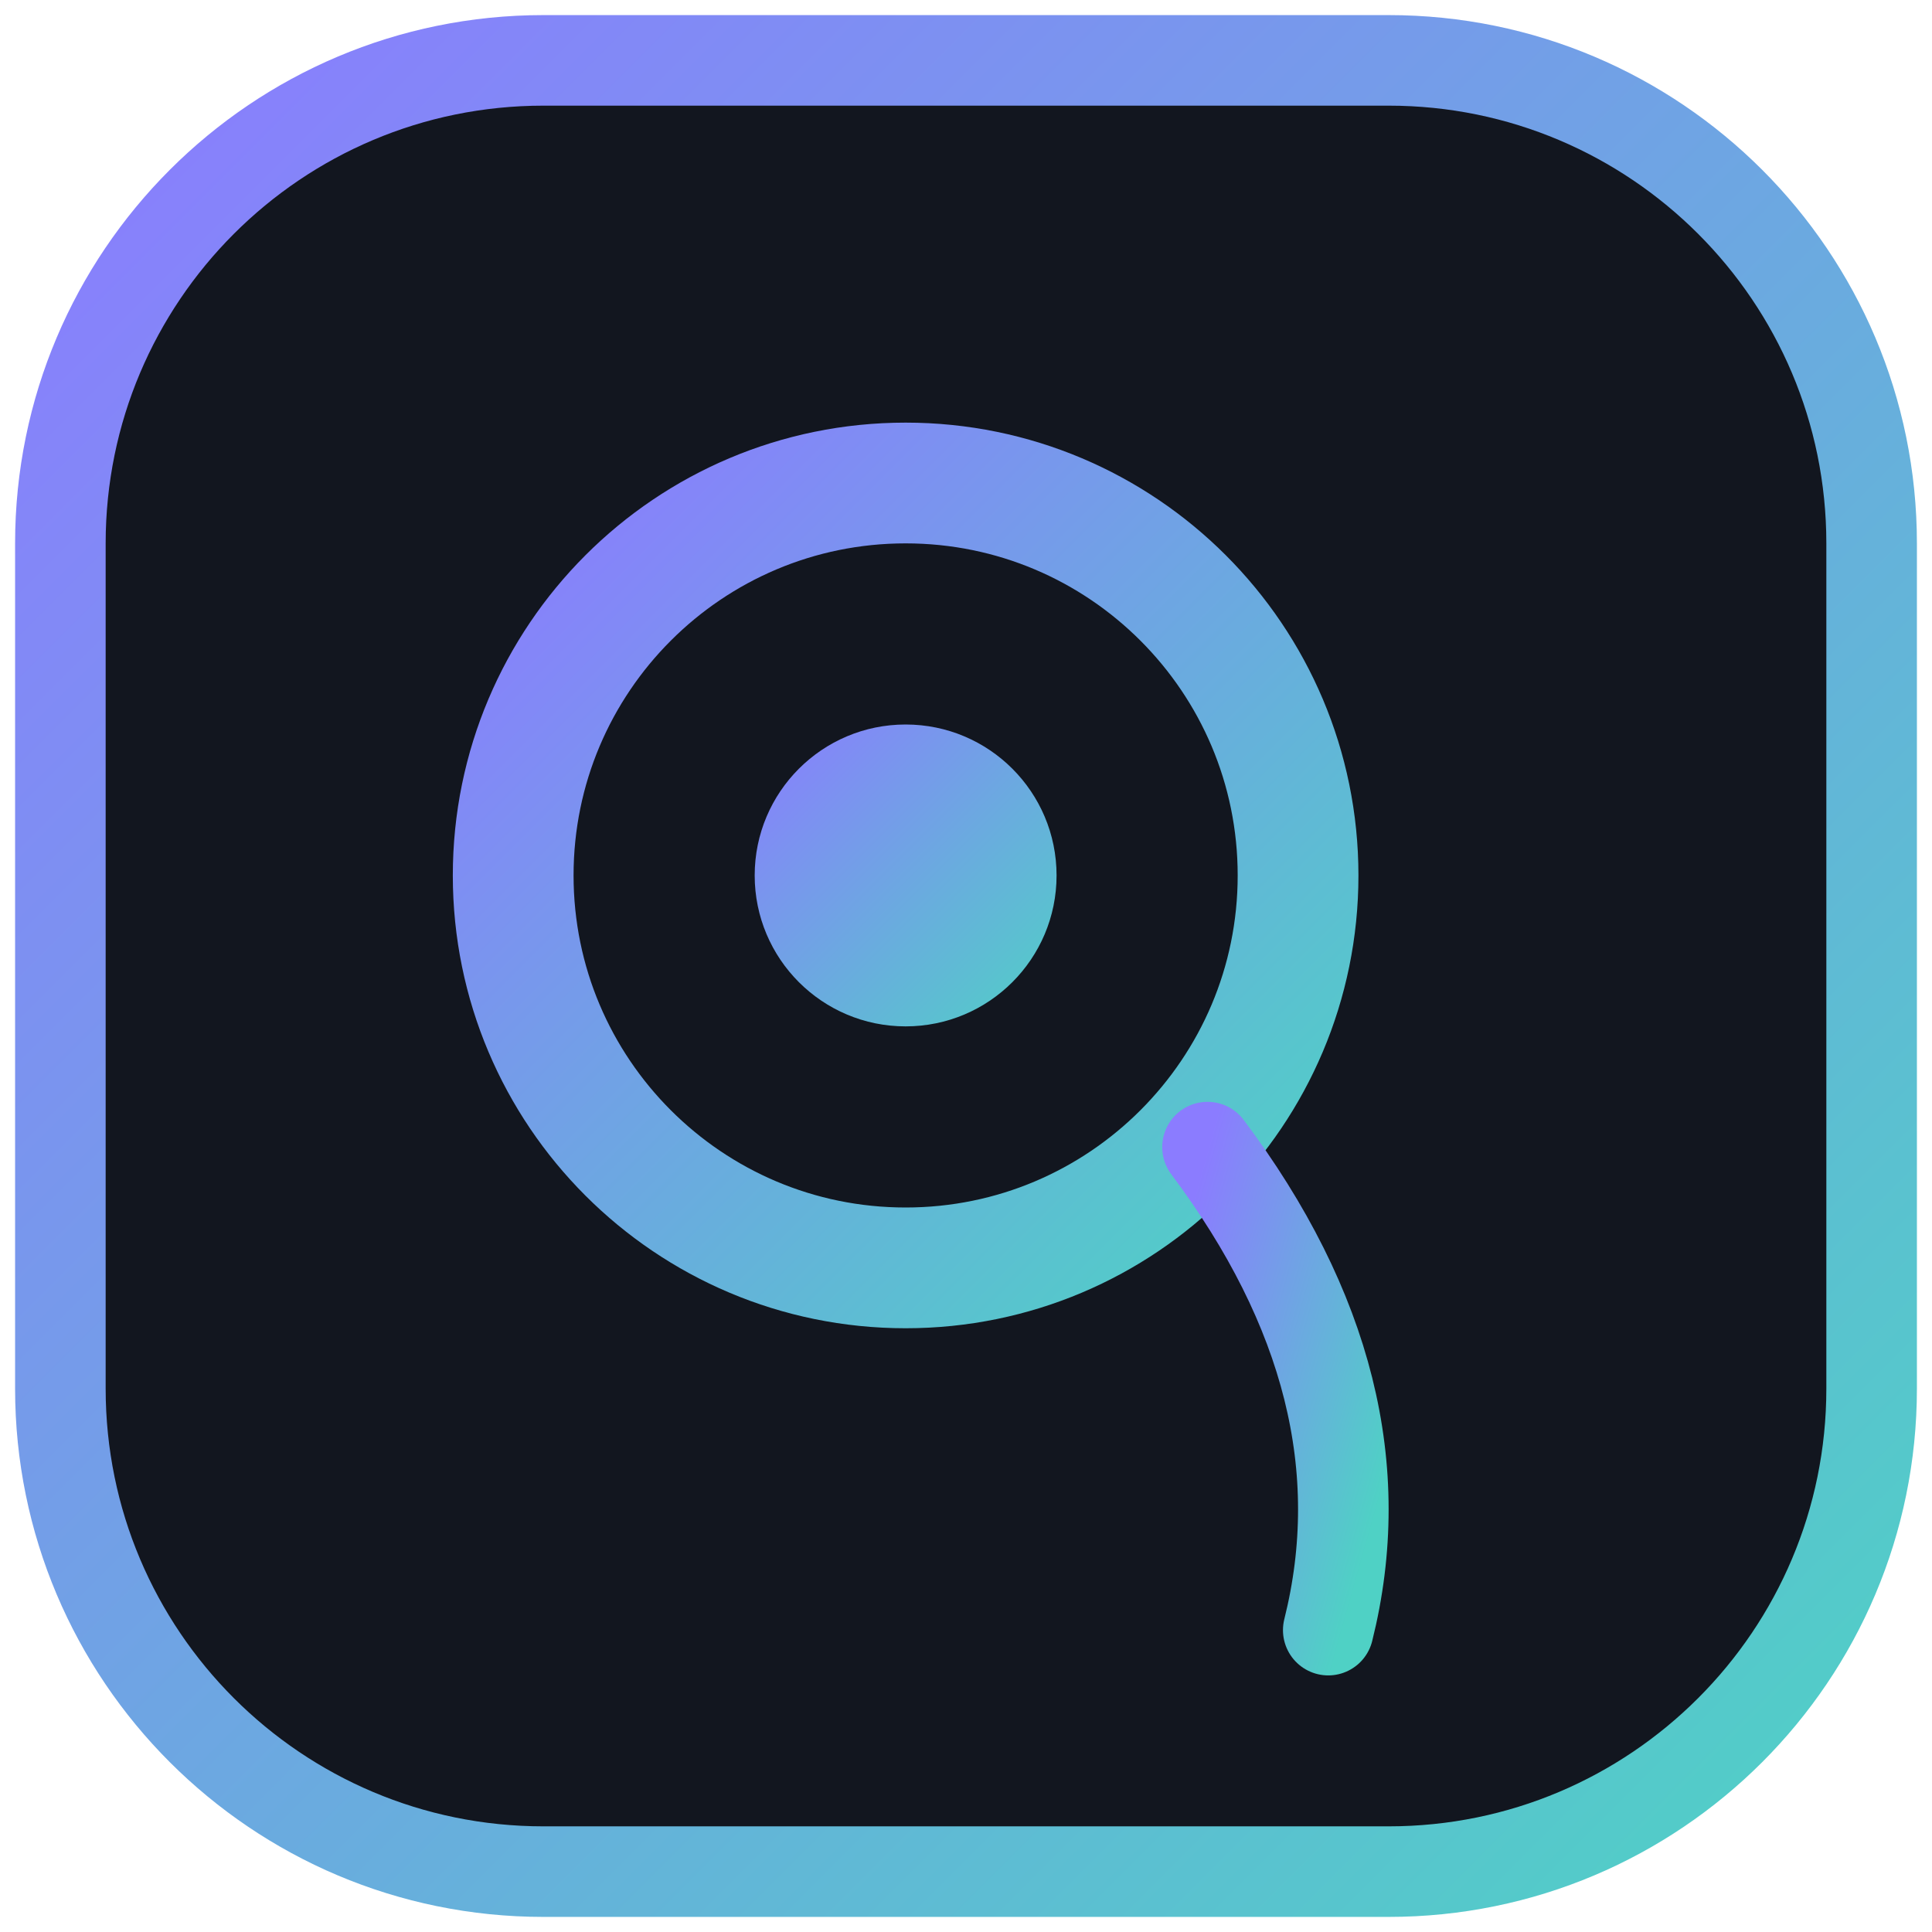
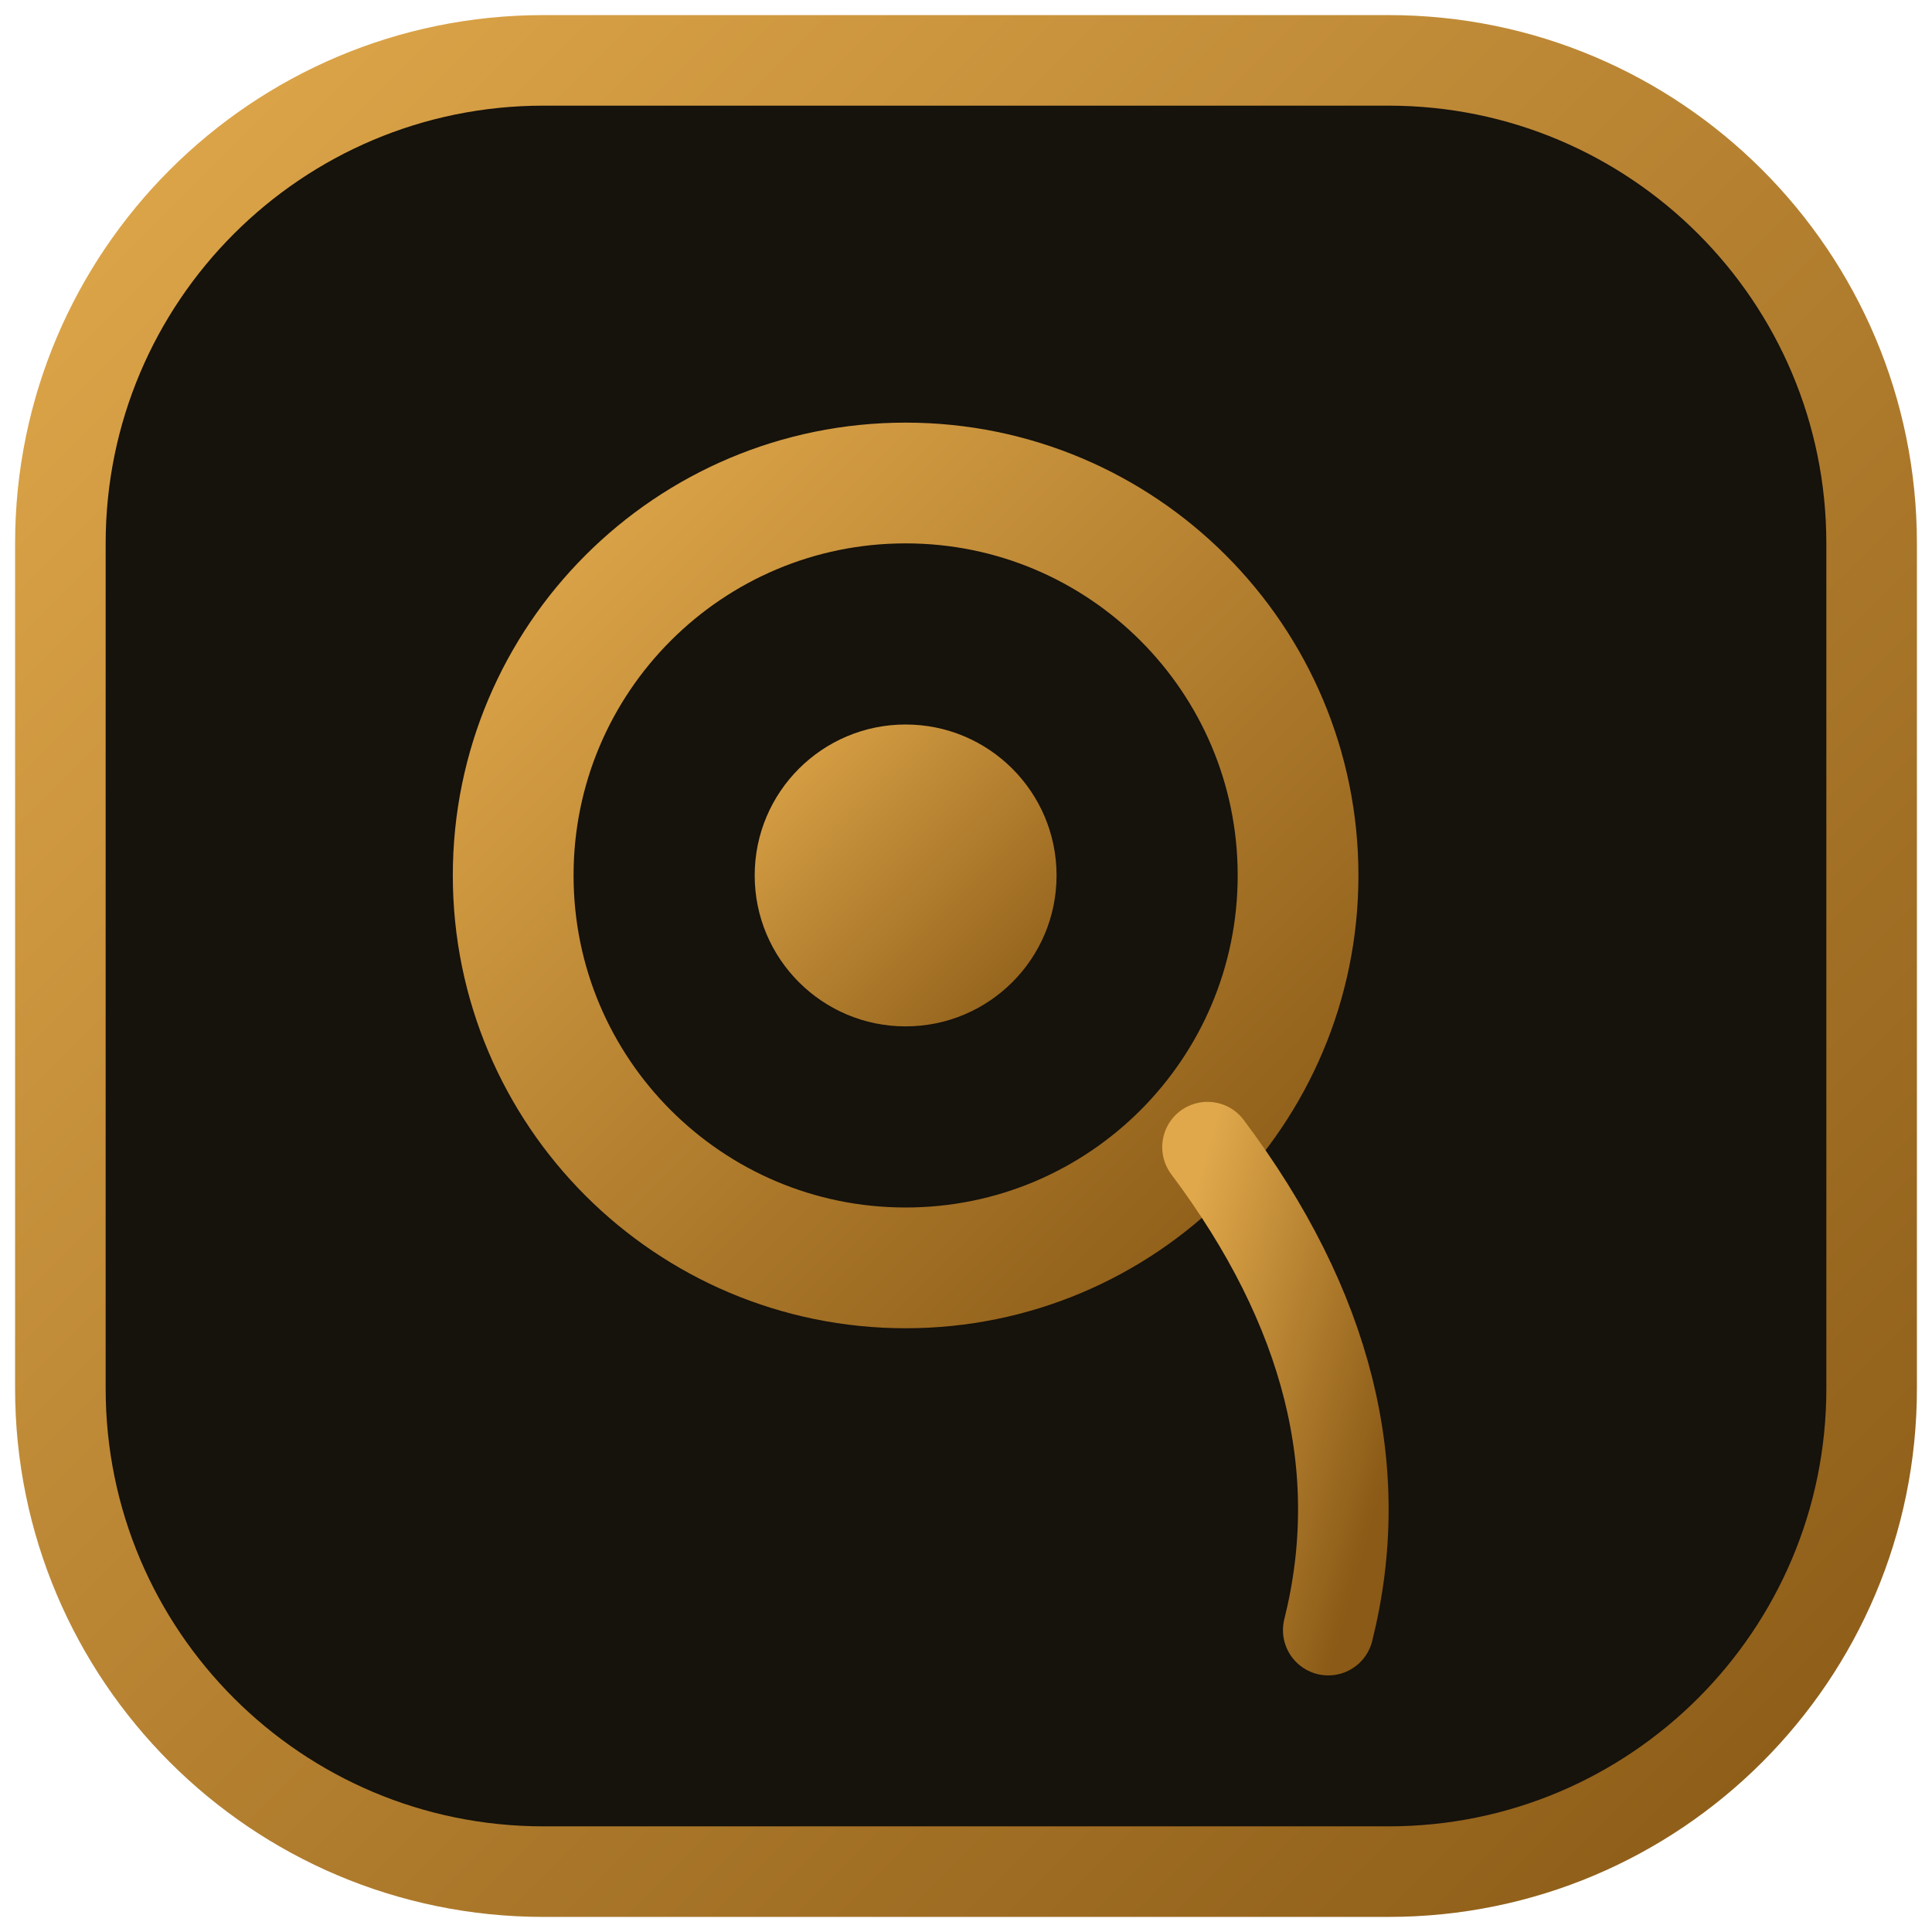
<svg xmlns="http://www.w3.org/2000/svg" viewBox="0 0 64 64" width="64" height="64">
  <defs>
    <linearGradient id="g" x1="0" y1="0" x2="1" y2="1">
-       <stop offset="0" stop-color="#8b7cff" />
-       <stop offset="1" stop-color="#4fd1c5" />
+       <stop offset="0" stop-color="#e0a84b" />
+       <stop offset="1" stop-color="#8a5a16" />
    </linearGradient>
  </defs>
-   <rect x="2" y="2" width="60" height="60" rx="16" fill="#12161f" stroke="url(#g)" stroke-width="3" />
+   <rect x="2" y="2" width="60" height="60" rx="16" fill="#16120c" stroke="url(#g)" stroke-width="3" />
  <circle cx="30" cy="29" r="13" fill="none" stroke="url(#g)" stroke-width="4" />
  <circle cx="30" cy="29" r="5" fill="url(#g)" />
  <path d="M40 38 Q46 46 44 54" fill="none" stroke="url(#g)" stroke-width="3" stroke-linecap="round" />
</svg>
